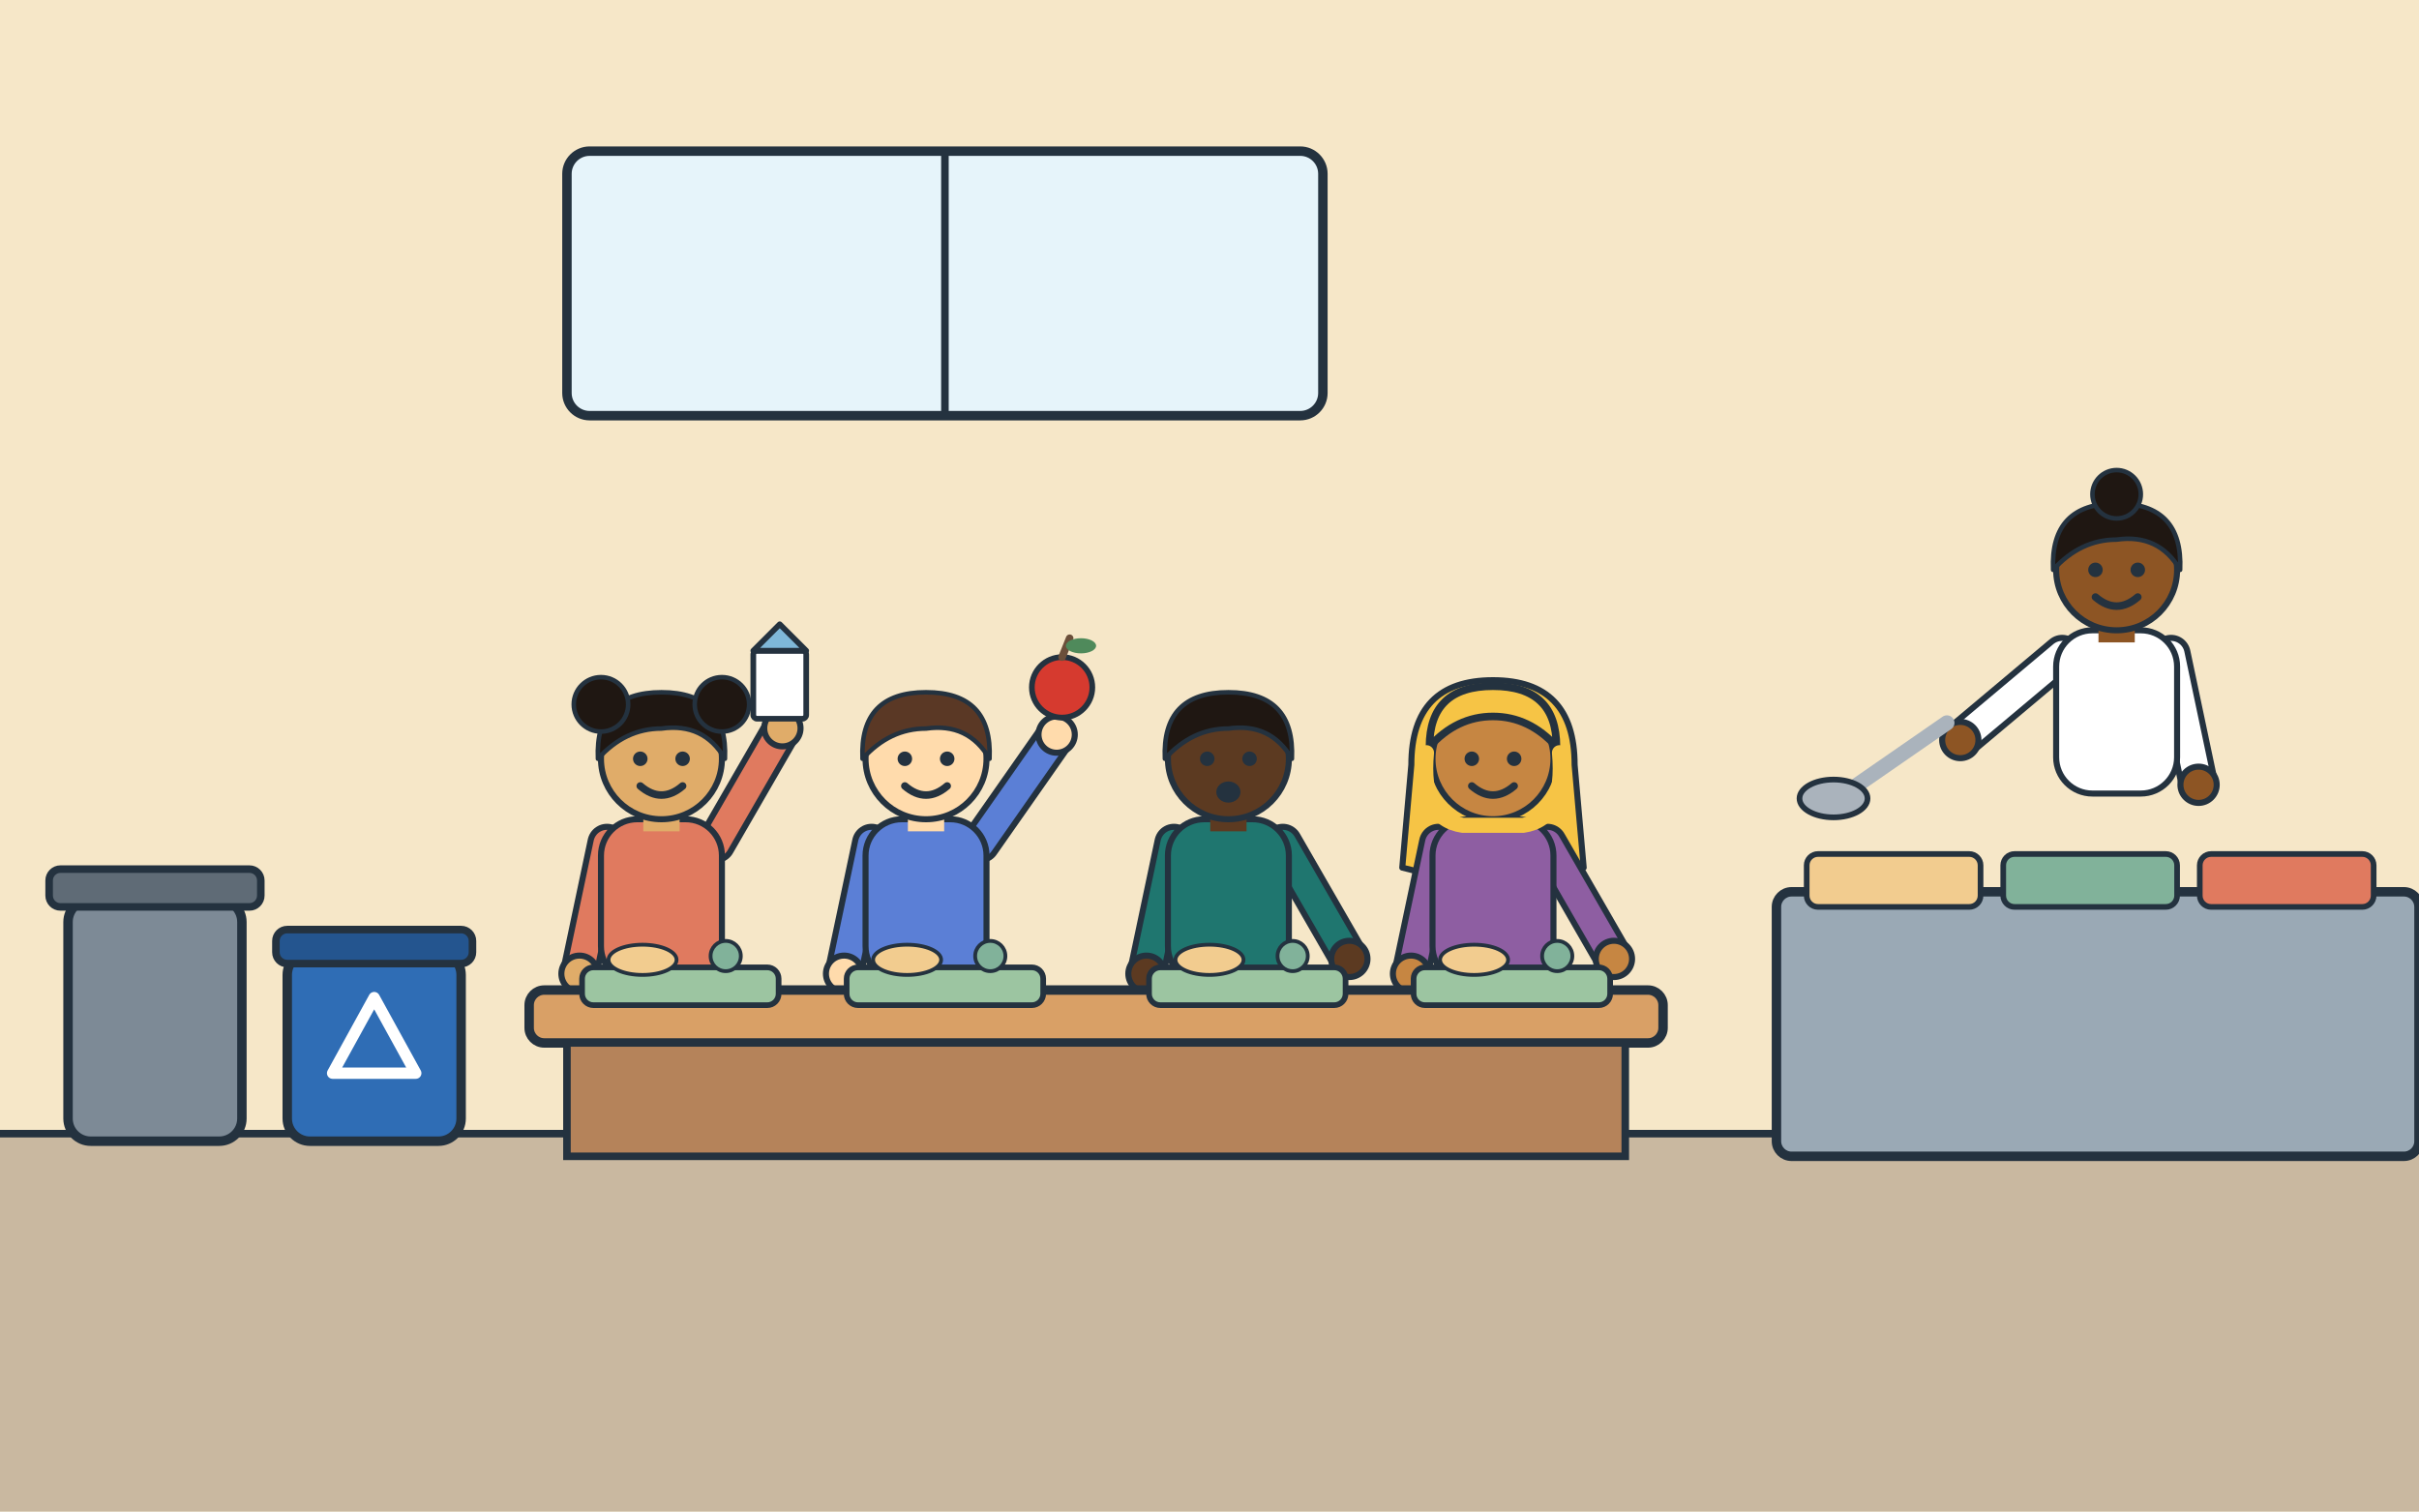
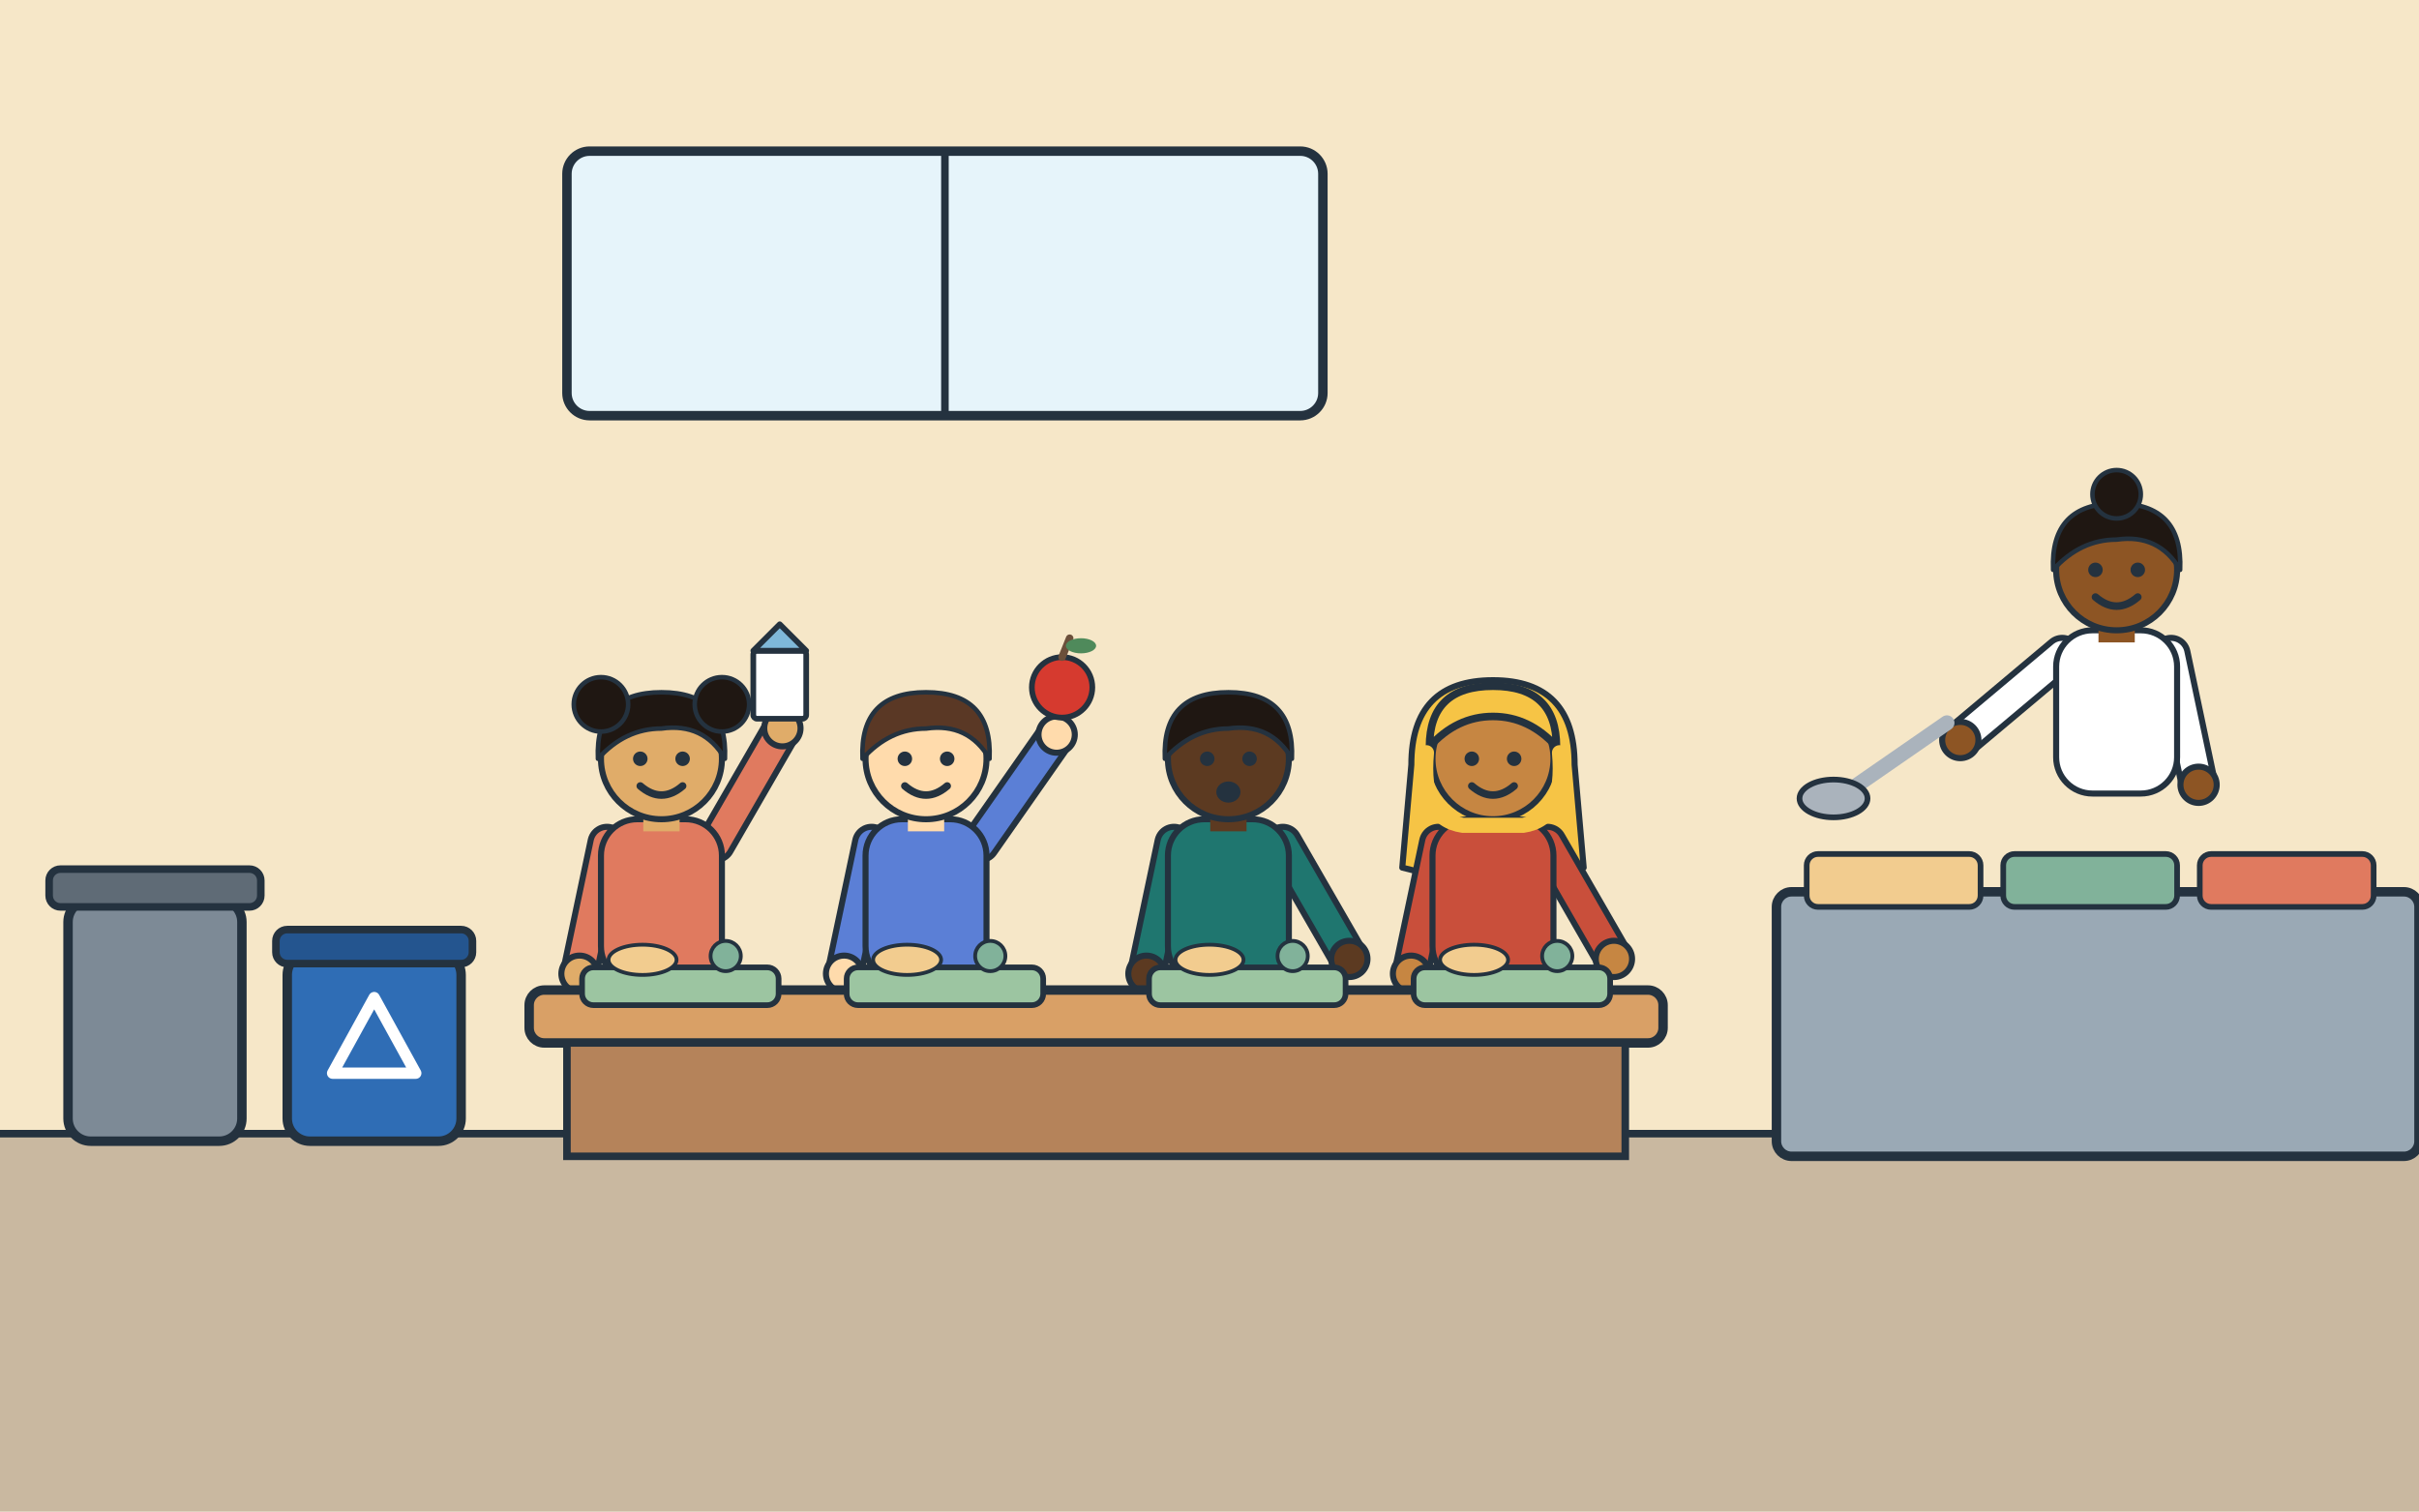
<svg xmlns="http://www.w3.org/2000/svg" viewBox="0 0 640 400" width="640" height="400" role="img">
-   <style>.k0{stroke:#24323f;stroke-width:2;stroke-linecap:round}.k1{stroke:#24323f;stroke-width:2.5}.k2{stroke:#24323f;stroke-width:2}.k3{stroke:#ffffff;stroke-width:3;stroke-linecap:round;stroke-linejoin:round}.k4{stroke:#24323f;stroke-width:13;stroke-linecap:round}.k5{stroke:#ffffff;stroke-width:9;stroke-linecap:round}.k6{stroke:#24323f;stroke-width:1.5;stroke-linecap:round;stroke-linejoin:round}.k7{stroke:#24323f;stroke-width:1.5}.k8{stroke:#24323f;stroke-width:2.5;stroke-linecap:round;stroke-linejoin:round}.k9{stroke:#aab3bc;stroke-width:4;stroke-linecap:round;stroke-linejoin:round}.k10{stroke:#e07a5f;stroke-width:9;stroke-linecap:round}.k11{stroke:#5b7fd6;stroke-width:9;stroke-linecap:round}.k12{stroke:#1f766f;stroke-width:9;stroke-linecap:round}.k13{stroke:#24323f;stroke-width:2;stroke-linecap:round;stroke-linejoin:round}.k14{stroke:#8e5ea2;stroke-width:9;stroke-linecap:round}.k15{stroke:#f6c445;stroke-width:5;stroke-linecap:round;stroke-linejoin:round}.k16{stroke:#6b4f3a;stroke-width:2;stroke-linecap:round}.k17{stroke:#24323f;stroke-width:1}</style>
+   <style>.k0{stroke:#24323f;stroke-width:2;stroke-linecap:round}.k1{stroke:#24323f;stroke-width:2.5}.k2{stroke:#24323f;stroke-width:2}.k3{stroke:#ffffff;stroke-width:3;stroke-linecap:round;stroke-linejoin:round}.k4{stroke:#24323f;stroke-width:13;stroke-linecap:round}.k5{stroke:#ffffff;stroke-width:9;stroke-linecap:round}.k6{stroke:#24323f;stroke-width:1.5;stroke-linecap:round;stroke-linejoin:round}.k7{stroke:#24323f;stroke-width:1.5}.k8{stroke:#24323f;stroke-width:2.5;stroke-linecap:round;stroke-linejoin:round}.k9{stroke:#aab3bc;stroke-width:4;stroke-linecap:round;stroke-linejoin:round}.k10{stroke:#e07a5f;stroke-width:9;stroke-linecap:round}.k11{stroke:#5b7fd6;stroke-width:9;stroke-linecap:round}.k12{stroke:#1f766f;stroke-width:9;stroke-linecap:round}.k13{stroke:#24323f;stroke-width:2;stroke-linecap:round;stroke-linejoin:round}.k14{stroke:#c94f3b;stroke-width:9;stroke-linecap:round}.k15{stroke:#f6c445;stroke-width:5;stroke-linecap:round;stroke-linejoin:round}.k16{stroke:#6b4f3a;stroke-width:2;stroke-linecap:round}.k17{stroke:#24323f;stroke-width:1}</style>
  <rect x="0" y="0" width="640" height="400" fill="#f6e7c8" />
  <rect x="0" y="300" width="640" height="100" fill="#c9b8a0" />
  <line x1="0" y1="300" x2="640" y2="300" class="k0" />
  <rect x="150" y="40" width="200" height="70" rx="6" fill="#e6f4fa" class="k1" />
  <line x1="250" y1="40" x2="250" y2="110" class="k0" />
  <rect x="18" y="238" width="46" height="64" rx="6" fill="#7d8a96" class="k1" />
  <rect x="13" y="230" width="56" height="10" rx="3" fill="#5f6b76" class="k2" />
  <rect x="76" y="252" width="46" height="50" rx="6" fill="#2f6db5" class="k1" />
  <rect x="73" y="246" width="52" height="9" rx="3" fill="#24558f" class="k2" />
  <path d="M99.0 264 L110.0 284 L88.0 284 Z" fill="none" class="k3" />
  <g transform="translate(560,250) scale(0.8)">
    <line x1="-18" y1="-96" x2="-51.7" y2="-67.7" class="k4" />
    <line x1="-18" y1="-96" x2="-51.7" y2="-67.7" class="k5" />
    <circle cx="-51.7" cy="-67.7" r="6" fill="#8d5524" class="k2" />
    <line x1="18" y1="-96" x2="27.1" y2="-52.9" class="k4" />
    <line x1="18" y1="-96" x2="27.1" y2="-52.9" class="k5" />
    <circle cx="27.1" cy="-52.9" r="6" fill="#8d5524" class="k2" />
    <rect x="-20" y="-104" width="40" height="54" rx="12" fill="#ffffff" class="k2" />
    <rect x="-6" y="-108" width="12" height="8" fill="#8d5524" />
    <circle cx="0" cy="-124" r="20" fill="#8d5524" class="k2" />
    <path d="M-21 -124 Q-22 -146 0 -146 Q22 -146 21 -124 Q14 -136 0 -134 Q-12 -134 -21 -124 Z" fill="#1f1712" class="k6" />
    <circle cx="0" cy="-149" r="8" fill="#1f1712" class="k7" />
    <circle cx="-7" cy="-124" r="2.4" fill="#24323f" />
    <circle cx="7" cy="-124" r="2.4" fill="#24323f" />
    <path d="M-7 -115 Q0 -109 7 -115" fill="none" class="k8" />
  </g>
  <path d="M515.1 191.3 L489.1 209.3" fill="none" class="k9" />
  <ellipse cx="485.1" cy="211.3" rx="9" ry="5" fill="#aab3bc" class="k7" />
  <rect x="470" y="236" width="170" height="70" rx="4" fill="#9aa9b5" class="k1" />
  <rect x="478" y="226" width="46" height="14" rx="3" fill="#f2cc8f" class="k7" />
  <rect x="530" y="226" width="46" height="14" rx="3" fill="#81b29a" class="k7" />
  <rect x="582" y="226" width="46" height="14" rx="3" fill="#e07a5f" class="k7" />
  <g transform="translate(175,300) scale(0.8)">
    <line x1="-18" y1="-96" x2="-27.1" y2="-52.9" class="k4" />
    <line x1="-18" y1="-96" x2="-27.1" y2="-52.9" class="k10" />
    <circle cx="-27.1" cy="-52.9" r="6" fill="#e0ac69" class="k2" />
    <line x1="18" y1="-96" x2="40" y2="-134.1" class="k4" />
    <line x1="18" y1="-96" x2="40" y2="-134.1" class="k10" />
    <circle cx="40" cy="-134.1" r="6" fill="#e0ac69" class="k2" />
    <rect x="-20" y="-104" width="40" height="54" rx="12" fill="#e07a5f" class="k2" />
    <rect x="-6" y="-108" width="12" height="8" fill="#e0ac69" />
    <circle cx="0" cy="-124" r="20" fill="#e0ac69" class="k2" />
    <path d="M-21 -124 Q-22 -146 0 -146 Q22 -146 21 -124 Q14 -136 0 -134 Q-12 -134 -21 -124 Z" fill="#1f1712" class="k6" />
    <circle cx="-20" cy="-142" r="9" fill="#1f1712" class="k7" />
    <circle cx="20" cy="-142" r="9" fill="#1f1712" class="k7" />
    <circle cx="-7" cy="-124" r="2.4" fill="#24323f" />
    <circle cx="7" cy="-124" r="2.4" fill="#24323f" />
    <path d="M-7 -115 Q0 -109 7 -115" fill="none" class="k8" />
  </g>
  <g transform="translate(245,300) scale(0.8)">
    <line x1="-18" y1="-96" x2="-27.1" y2="-52.9" class="k4" />
    <line x1="-18" y1="-96" x2="-27.1" y2="-52.9" class="k11" />
    <circle cx="-27.1" cy="-52.9" r="6" fill="#ffdbac" class="k2" />
    <line x1="18" y1="-96" x2="43.2" y2="-132.0" class="k4" />
    <line x1="18" y1="-96" x2="43.2" y2="-132.0" class="k11" />
    <circle cx="43.2" cy="-132.0" r="6" fill="#ffdbac" class="k2" />
    <rect x="-20" y="-104" width="40" height="54" rx="12" fill="#5b7fd6" class="k2" />
    <rect x="-6" y="-108" width="12" height="8" fill="#ffdbac" />
    <circle cx="0" cy="-124" r="20" fill="#ffdbac" class="k2" />
    <path d="M-21 -124 Q-22 -146 0 -146 Q22 -146 21 -124 Q14 -136 0 -134 Q-12 -134 -21 -124 Z" fill="#5a3825" class="k6" />
    <circle cx="-7" cy="-124" r="2.4" fill="#24323f" />
    <circle cx="7" cy="-124" r="2.4" fill="#24323f" />
    <path d="M-7 -115 Q0 -109 7 -115" fill="none" class="k8" />
  </g>
  <g transform="translate(325,300) scale(0.8)">
    <line x1="-18" y1="-96" x2="-27.1" y2="-52.9" class="k4" />
    <line x1="-18" y1="-96" x2="-27.1" y2="-52.9" class="k12" />
    <circle cx="-27.1" cy="-52.9" r="6" fill="#5c3a21" class="k2" />
    <line x1="18" y1="-96" x2="40" y2="-57.8" class="k4" />
    <line x1="18" y1="-96" x2="40" y2="-57.8" class="k12" />
    <circle cx="40" cy="-57.8" r="6" fill="#5c3a21" class="k2" />
    <rect x="-20" y="-104" width="40" height="54" rx="12" fill="#1f766f" class="k2" />
    <rect x="-6" y="-108" width="12" height="8" fill="#5c3a21" />
    <circle cx="0" cy="-124" r="20" fill="#5c3a21" class="k2" />
    <path d="M-21 -124 Q-22 -146 0 -146 Q22 -146 21 -124 Q14 -136 0 -134 Q-12 -134 -21 -124 Z" fill="#1f1712" class="k6" />
    <circle cx="-7" cy="-124" r="2.4" fill="#24323f" />
    <circle cx="7" cy="-124" r="2.4" fill="#24323f" />
    <ellipse cx="0" cy="-113" rx="4" ry="3.5" fill="#24323f" />
  </g>
  <g transform="translate(395,300) scale(-0.8,0.8)">
    <path d="M-27 -122 Q-27 -150 0 -150 Q27 -150 27 -122 L30 -88 Q0 -80 -30 -88 Z" fill="#f6c445" class="k13" />
    <line x1="-18" y1="-96" x2="-40" y2="-57.8" class="k4" />
    <line x1="-18" y1="-96" x2="-40" y2="-57.8" class="k14" />
    <circle cx="-40" cy="-57.8" r="6" fill="#c68642" class="k2" />
    <line x1="18" y1="-96" x2="27.1" y2="-52.9" class="k4" />
    <line x1="18" y1="-96" x2="27.1" y2="-52.9" class="k14" />
    <circle cx="27.1" cy="-52.9" r="6" fill="#c68642" class="k2" />
-     <rect x="-20" y="-104" width="40" height="54" rx="12" fill="#8e5ea2" class="k2" />
+     <rect x="-20" y="-104" width="40" height="54" rx="12" fill="#c94f3b" class="k2" />
    <rect x="-6" y="-108" width="12" height="8" fill="#c68642" />
    <circle cx="0" cy="-124" r="20" fill="#c68642" class="k2" />
    <path d="M-21 -128 Q-21 -148 0 -148 Q21 -148 21 -128 Q12 -138 0 -138 Q-12 -138 -21 -128 Z" fill="#f6c445" class="k8" />
    <path d="M-22 -126 Q-24 -104 -10 -102 L10 -102 Q24 -104 22 -126" fill="none" class="k15" />
    <circle cx="-7" cy="-124" r="2.4" fill="#24323f" />
    <circle cx="7" cy="-124" r="2.4" fill="#24323f" />
    <path d="M-7 -115 Q0 -109 7 -115" fill="none" class="k8" />
  </g>
  <rect x="199.3" y="172.2" width="14" height="18" rx="1" fill="#ffffff" class="k7" />
  <path d="M199.3 172.2 L206.3 165.2 L213.3 172.2 Z" fill="#7fb8d9" class="k6" />
  <circle cx="281.0" cy="181.9" r="8" fill="#d63a2f" class="k7" />
  <line x1="281.0" y1="173.9" x2="283.0" y2="168.9" class="k16" />
  <ellipse cx="286.0" cy="170.9" rx="4" ry="2" fill="#4f8a5b" />
  <rect x="140" y="262" width="300" height="14" rx="4" fill="#d9a066" class="k1" />
  <rect x="150" y="276" width="280" height="30" fill="#b5835a" class="k2" />
  <rect x="154" y="256" width="52" height="10" rx="3" fill="#9cc5a1" class="k7" />
  <ellipse cx="170" cy="254" rx="9" ry="4" fill="#f2cc8f" class="k17" />
  <circle cx="192" cy="253" r="4" fill="#81b29a" class="k17" />
  <rect x="224" y="256" width="52" height="10" rx="3" fill="#9cc5a1" class="k7" />
  <ellipse cx="240" cy="254" rx="9" ry="4" fill="#f2cc8f" class="k17" />
  <circle cx="262" cy="253" r="4" fill="#81b29a" class="k17" />
  <rect x="304" y="256" width="52" height="10" rx="3" fill="#9cc5a1" class="k7" />
  <ellipse cx="320" cy="254" rx="9" ry="4" fill="#f2cc8f" class="k17" />
  <circle cx="342" cy="253" r="4" fill="#81b29a" class="k17" />
  <rect x="374" y="256" width="52" height="10" rx="3" fill="#9cc5a1" class="k7" />
  <ellipse cx="390" cy="254" rx="9" ry="4" fill="#f2cc8f" class="k17" />
  <circle cx="412" cy="253" r="4" fill="#81b29a" class="k17" />
</svg>
